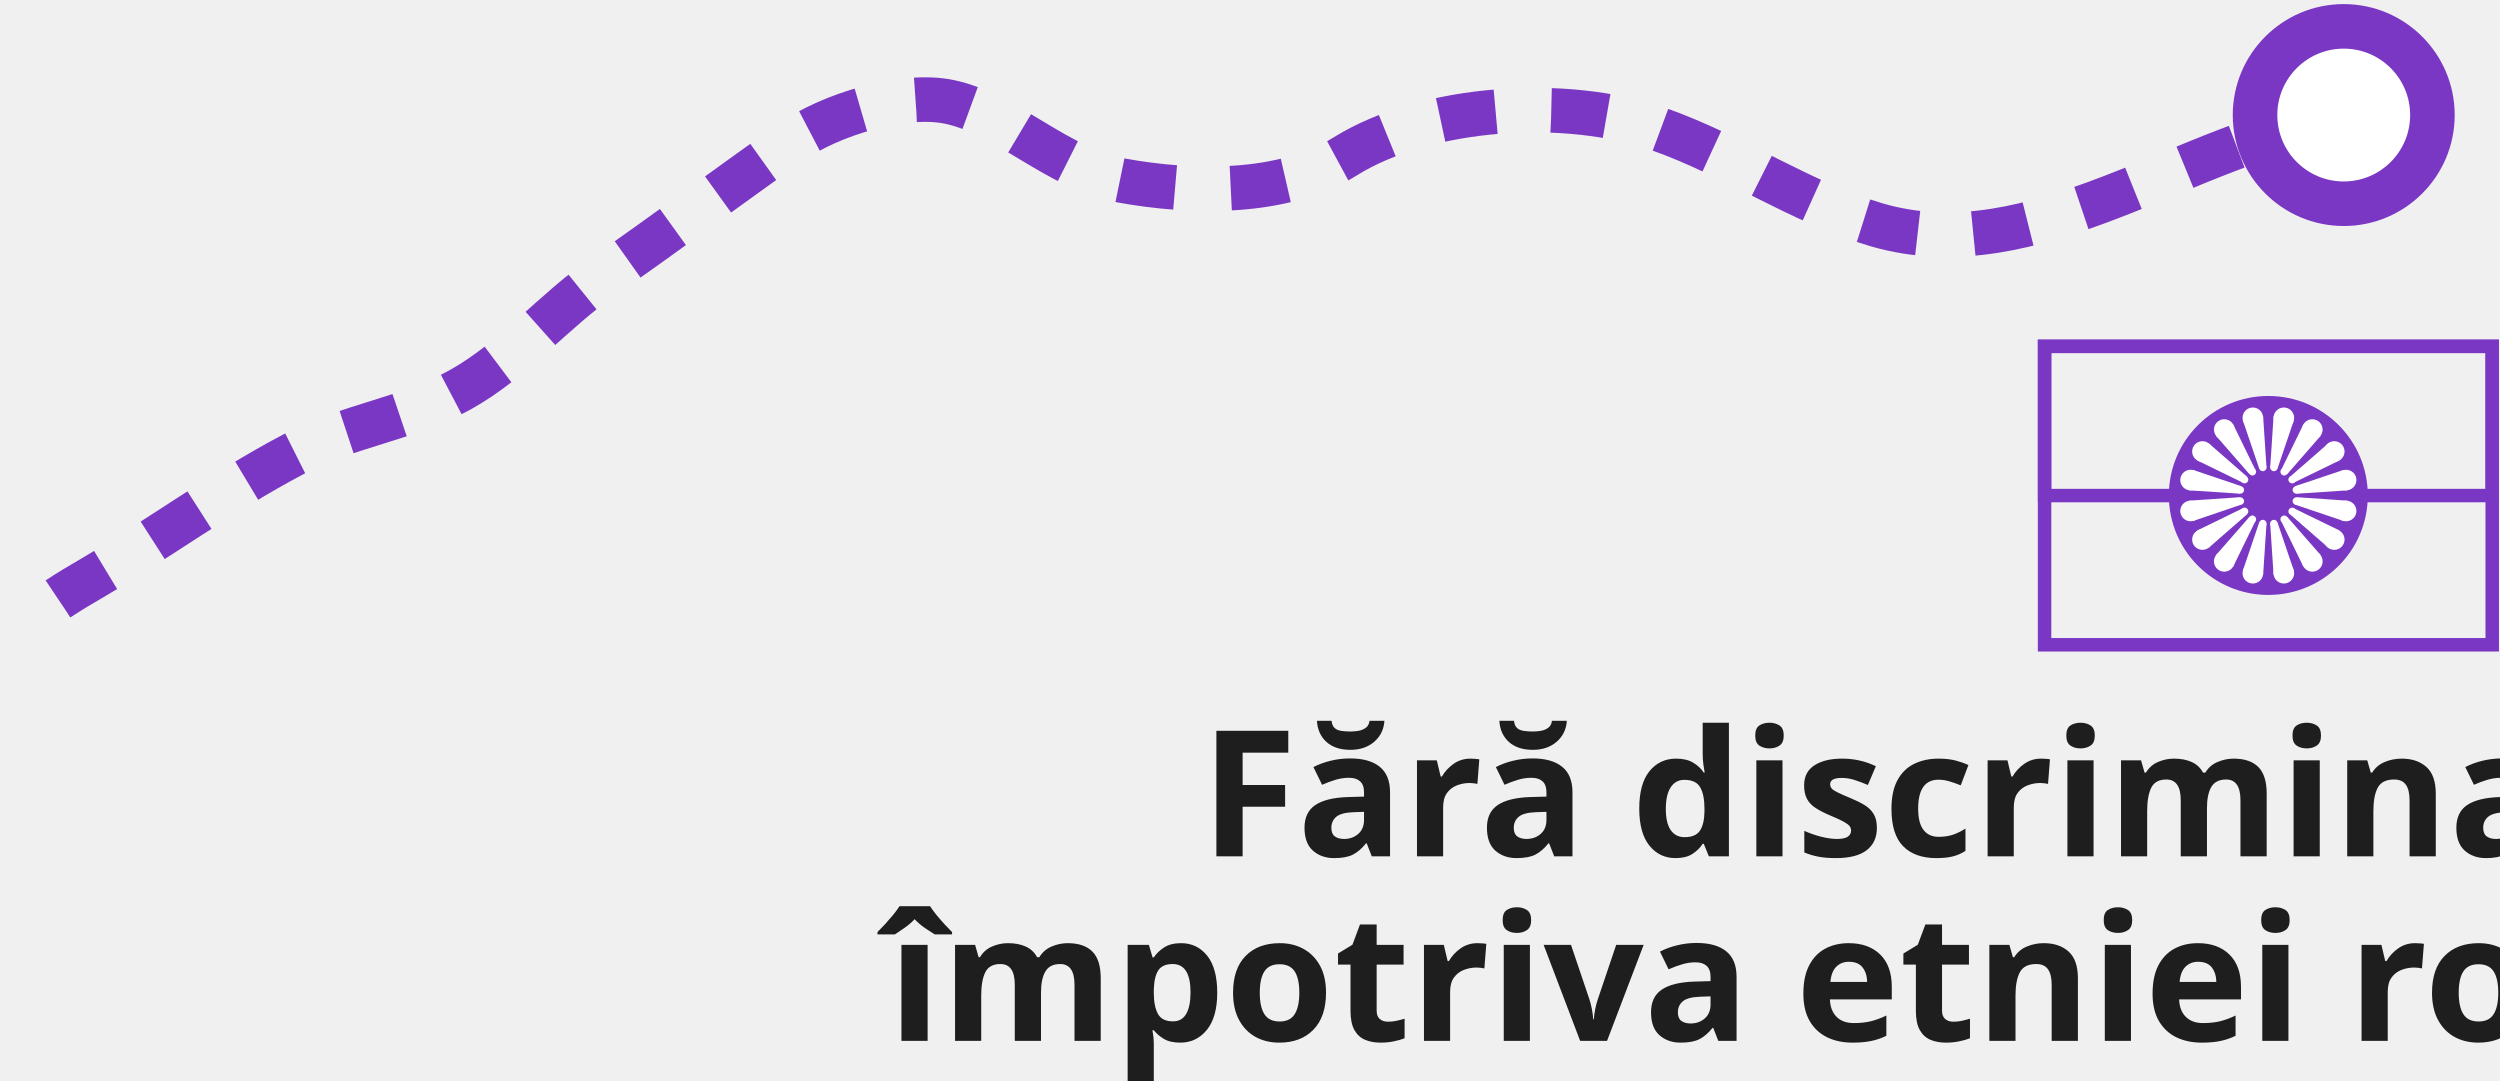
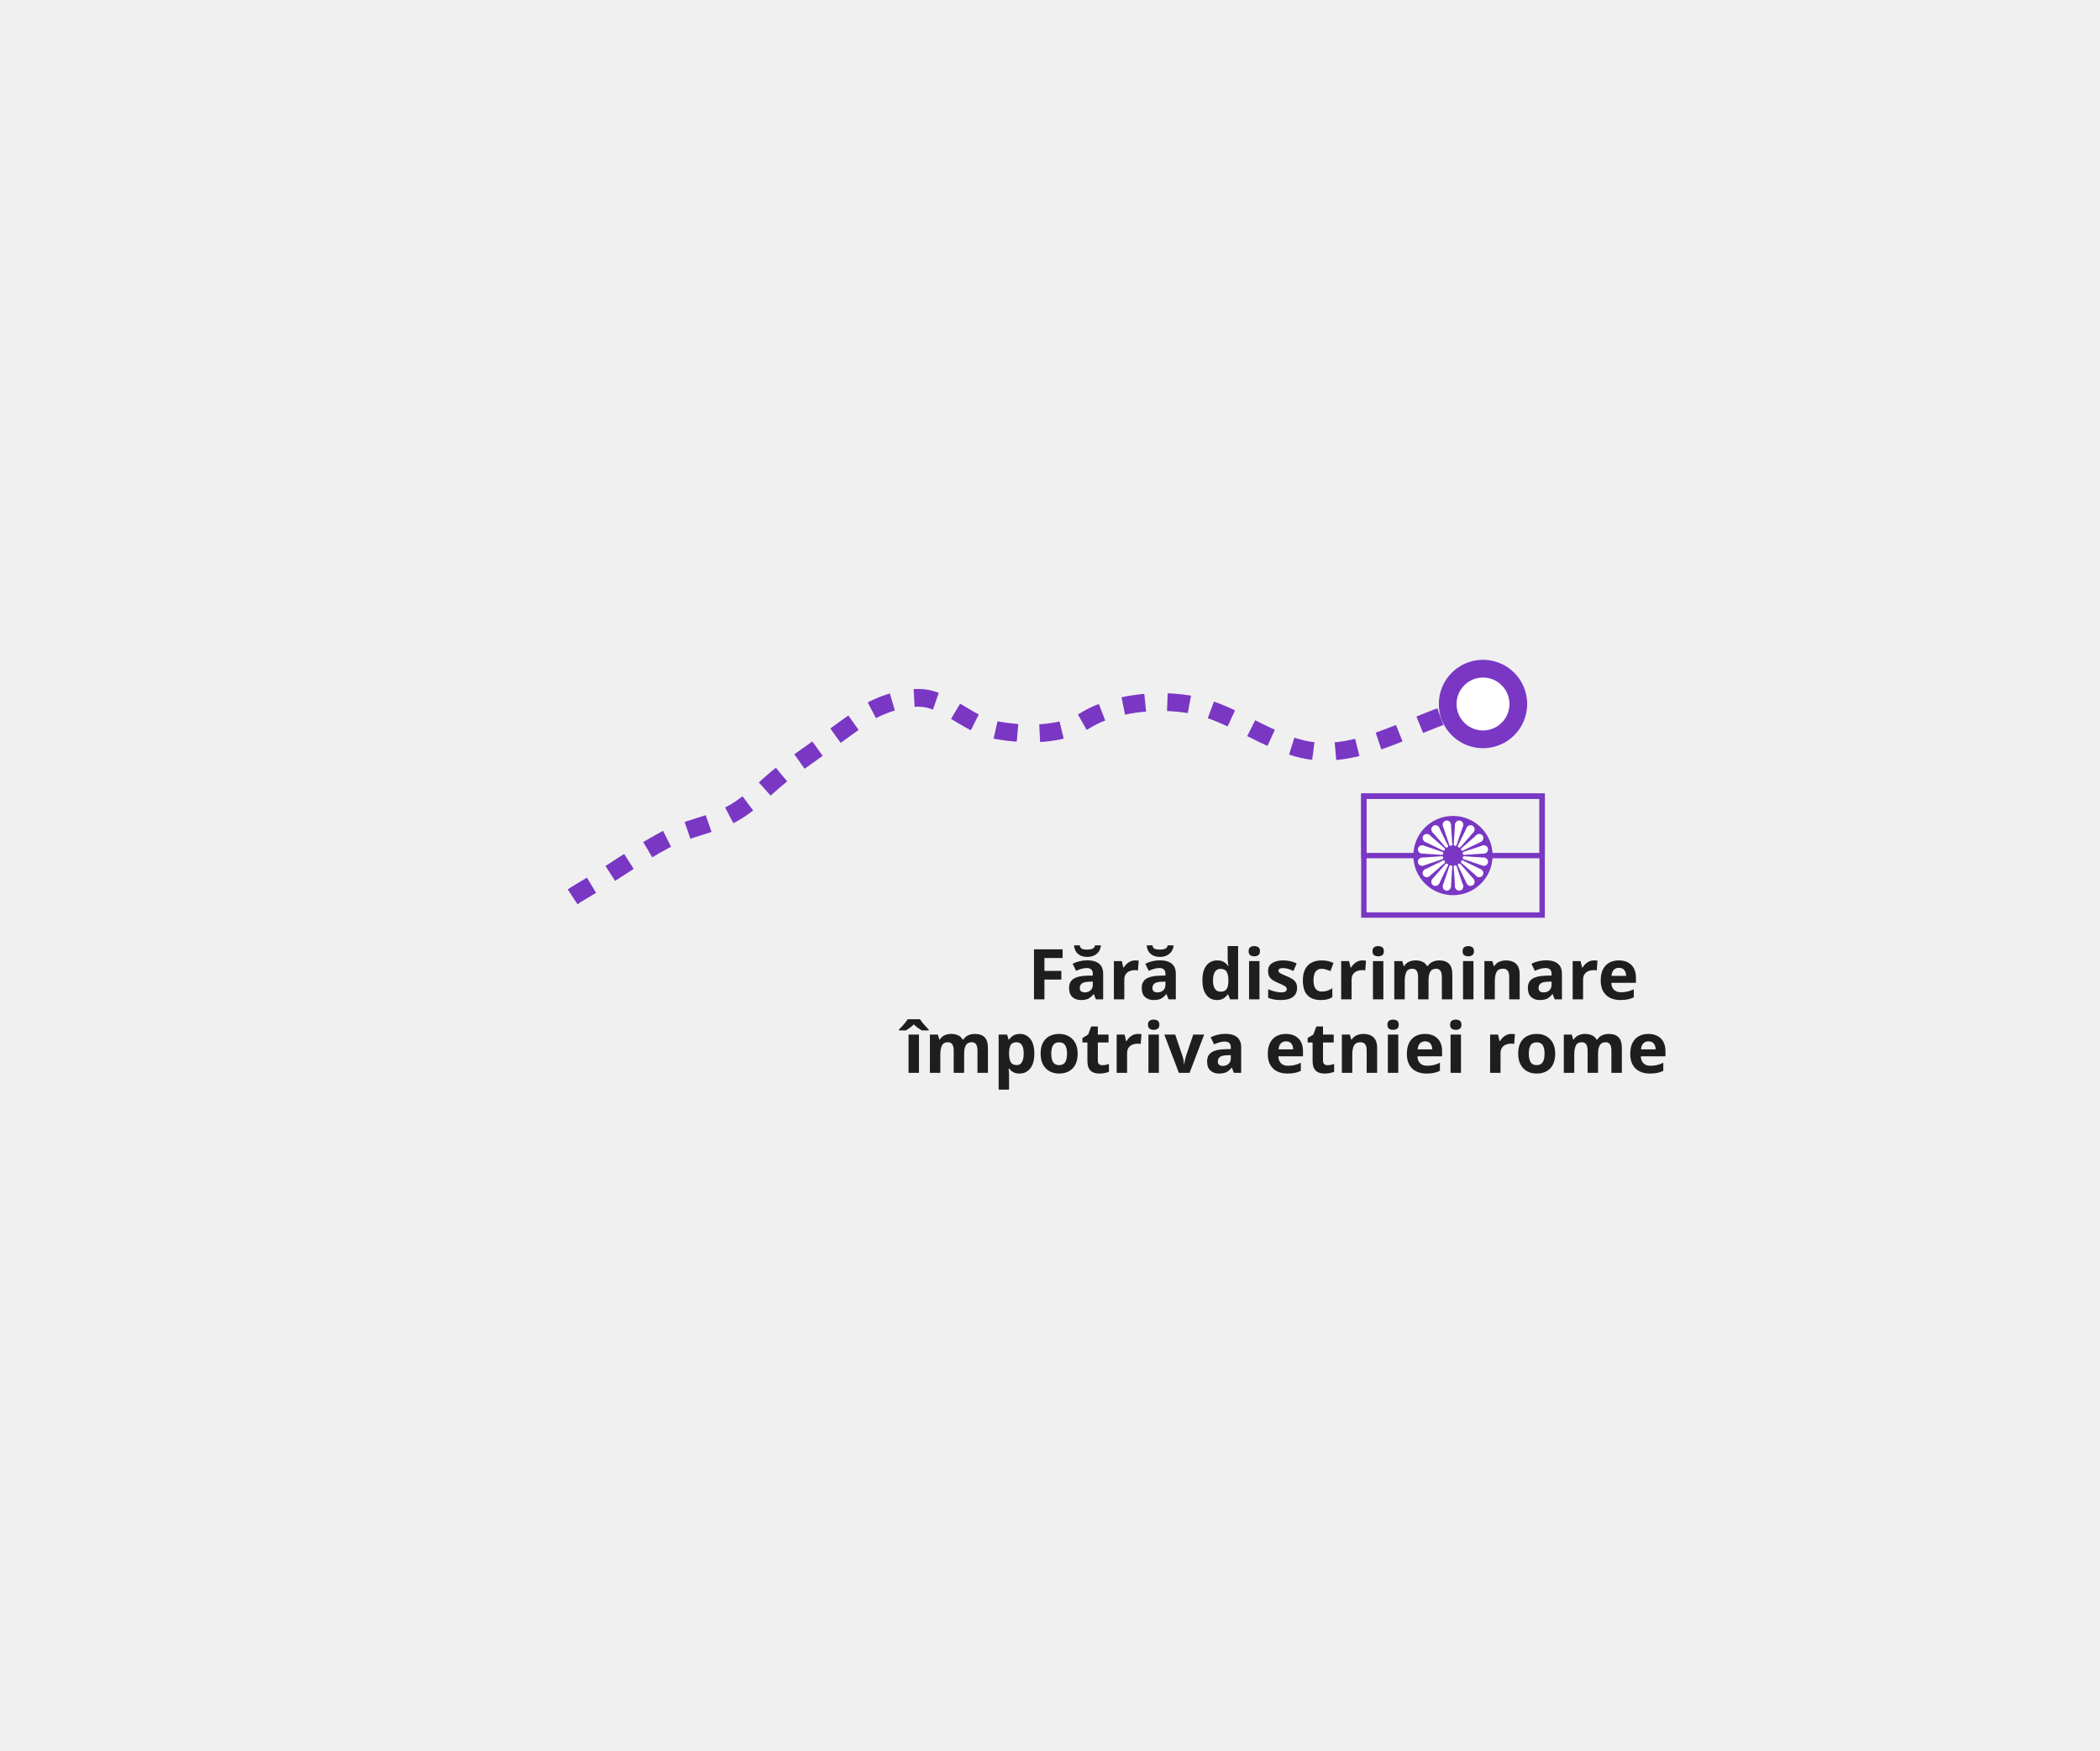
- <svg xmlns="http://www.w3.org/2000/svg" width="569" height="246" viewBox="0 0 569 246" fill="none">
-   <path d="M533.432 26.564C497.872 32.104 463.122 61.665 427.156 51.181C409.863 46.128 394.812 35.508 377.707 29.456C356.603 21.998 324.772 24.024 306.181 35.59C291.968 44.453 271.188 43.993 255.192 41.075C240.708 38.427 229.359 26.051 216.2 23.214C205.499 20.917 188.8 26.24 180.369 32.158C165.913 42.291 151.862 52.829 137.324 62.908C125.948 70.799 116.896 81.958 104.736 88.714C92.684 95.415 79.282 96.793 66.798 103.386C49.937 112.276 35.129 123.382 18.889 132.786C13.863 135.704 8.864 139.163 4 142.865" stroke="#7937C4" stroke-width="10.138" stroke-miterlimit="10" stroke-linejoin="round" stroke-dasharray="12.67 12.67" />
-   <path d="M533.433 46.37C544.581 46.37 553.618 37.333 553.618 26.185C553.618 15.037 544.581 6 533.433 6C522.285 6 513.248 15.037 513.248 26.185C513.248 37.333 522.285 46.37 533.433 46.37Z" fill="white" stroke="#7937C4" stroke-width="10.138" stroke-miterlimit="10" stroke-linecap="round" stroke-linejoin="round" />
-   <path d="M567.229 78.83H465.344V146.753H567.229V78.83Z" stroke="#7937C4" stroke-width="3.065" stroke-miterlimit="10" />
-   <path d="M567.229 78.83H465.344V112.791H567.229V78.83Z" stroke="#7937C4" stroke-width="3.065" stroke-miterlimit="10" />
-   <path d="M516.272 135.406C528.776 135.406 538.913 125.27 538.913 112.766C538.913 100.261 528.776 90.124 516.272 90.124C503.768 90.124 493.631 100.261 493.631 112.766C493.631 125.27 503.768 135.406 516.272 135.406Z" fill="#7937C4" />
-   <path d="M498.574 111.607C499.869 111.607 500.919 110.557 500.919 109.262C500.919 107.967 499.869 106.917 498.574 106.917C497.279 106.917 496.229 107.967 496.229 109.262C496.229 110.557 497.279 111.607 498.574 111.607Z" fill="white" />
-   <path d="M509.896 112.362C510.369 112.362 510.753 111.978 510.753 111.505C510.753 111.031 510.369 110.647 509.896 110.647C509.423 110.647 509.039 111.031 509.039 111.505C509.039 111.978 509.423 112.362 509.896 112.362Z" fill="white" />
-   <path d="M498.271 111.606L509.768 112.362V111.001L498.498 108.126L498.271 111.606Z" fill="white" />
-   <path d="M499.182 106.967L510.099 110.648L509.67 111.934L498.098 110.169L499.182 106.967Z" fill="white" />
-   <path d="M501.275 105.102C502.569 105.102 503.619 104.052 503.619 102.757C503.619 101.462 502.569 100.413 501.275 100.413C499.979 100.413 498.93 101.462 498.93 102.757C498.93 104.052 499.979 105.102 501.275 105.102Z" fill="white" />
-   <path d="M510.854 110.018C511.328 110.018 511.712 109.635 511.712 109.161C511.712 108.688 511.328 108.304 510.854 108.304C510.381 108.304 509.997 108.688 509.997 109.161C509.997 109.635 510.381 110.018 510.854 110.018Z" fill="white" />
-   <path d="M500.092 104.8L510.429 109.843L511.034 108.632L501.605 101.749L500.092 104.8Z" fill="white" />
-   <path d="M502.712 100.892L511.385 108.455L510.478 109.489L500.393 103.413L502.712 100.892Z" fill="white" />
-   <path d="M506.242 100.11C507.537 100.11 508.587 99.061 508.587 97.766C508.587 96.471 507.537 95.421 506.242 95.421C504.947 95.421 503.897 96.471 503.897 97.766C503.897 99.061 504.947 100.11 506.242 100.11Z" fill="white" />
-   <path d="M512.643 108.227C513.117 108.227 513.5 107.843 513.5 107.369C513.5 106.896 513.117 106.512 512.643 106.512C512.17 106.512 511.786 106.896 511.786 107.369C511.786 107.843 512.17 108.227 512.643 108.227Z" fill="white" />
-   <path d="M504.376 99.202L511.94 107.875L512.949 106.993L506.872 96.908L504.376 99.202Z" fill="white" />
-   <path d="M508.282 96.606L513.324 106.943L512.088 107.549L505.256 98.043L508.282 96.606Z" fill="white" />
-   <path d="M512.746 97.437C514.041 97.437 515.091 96.387 515.091 95.092C515.091 93.797 514.041 92.748 512.746 92.748C511.451 92.748 510.401 93.797 510.401 95.092C510.401 96.387 511.451 97.437 512.746 97.437Z" fill="white" />
-   <path d="M515.017 107.243C515.49 107.243 515.874 106.859 515.874 106.386C515.874 105.912 515.49 105.528 515.017 105.528C514.543 105.528 514.159 105.912 514.159 106.386C514.159 106.859 514.543 107.243 515.017 107.243Z" fill="white" />
-   <path d="M510.48 95.696L514.187 106.613L515.473 106.185L513.682 94.612L510.48 95.696Z" fill="white" />
-   <path d="M515.09 94.763L515.847 106.286H514.485L511.712 94.915L515.09 94.763Z" fill="white" />
-   <path d="M519.804 97.436C521.099 97.436 522.148 96.386 522.148 95.091C522.148 93.796 521.099 92.747 519.804 92.747C518.508 92.747 517.459 93.796 517.459 95.091C517.459 96.386 518.508 97.436 519.804 97.436Z" fill="white" />
-   <path d="M517.537 107.244C518.01 107.244 518.394 106.86 518.394 106.387C518.394 105.913 518.01 105.53 517.537 105.53C517.064 105.53 516.68 105.913 516.68 106.387C516.68 106.86 517.064 107.244 517.537 107.244Z" fill="white" />
-   <path d="M517.463 94.765L516.706 106.287H518.068L520.841 94.916L517.463 94.765Z" fill="white" />
-   <path d="M522.077 95.697L518.371 106.615L517.085 106.186L518.85 94.613L522.077 95.697Z" fill="white" />
-   <path d="M526.282 100.11C527.577 100.11 528.627 99.06 528.627 97.765C528.627 96.47 527.577 95.42 526.282 95.42C524.987 95.42 523.938 96.47 523.938 97.765C523.938 99.06 524.987 100.11 526.282 100.11Z" fill="white" />
-   <path d="M519.88 108.228C520.353 108.228 520.737 107.844 520.737 107.371C520.737 106.897 520.353 106.513 519.88 106.513C519.406 106.513 519.022 106.897 519.022 107.371C519.022 107.844 519.406 108.228 519.88 108.228Z" fill="white" />
-   <path d="M524.244 96.605L519.201 106.942L520.411 107.548L527.421 98.042L524.244 96.605Z" fill="white" />
-   <path d="M528.174 99.201L520.61 107.874L519.602 106.992L525.653 96.907L528.174 99.201Z" fill="white" />
-   <path d="M531.276 105.102C532.571 105.102 533.621 104.052 533.621 102.757C533.621 101.462 532.571 100.413 531.276 100.413C529.982 100.413 528.932 101.462 528.932 102.757C528.932 104.052 529.982 105.102 531.276 105.102Z" fill="white" />
-   <path d="M521.695 110.018C522.168 110.018 522.552 109.635 522.552 109.161C522.552 108.688 522.168 108.304 521.695 108.304C521.222 108.304 520.838 108.688 520.838 109.161C520.838 109.635 521.222 110.018 521.695 110.018Z" fill="white" />
-   <path d="M529.942 100.892L521.269 108.455L522.176 109.489L532.261 103.413L529.942 100.892Z" fill="white" />
-   <path d="M532.459 104.799L522.097 109.841L521.517 108.631L530.946 101.748L532.459 104.799Z" fill="white" />
-   <path d="M533.975 111.605C535.271 111.605 536.32 110.555 536.32 109.26C536.32 107.965 535.271 106.915 533.975 106.915C532.68 106.915 531.631 107.965 531.631 109.26C531.631 110.555 532.68 111.605 533.975 111.605Z" fill="white" />
-   <path d="M522.653 112.36C523.127 112.36 523.511 111.976 523.511 111.503C523.511 111.029 523.127 110.645 522.653 110.645C522.18 110.645 521.796 111.029 521.796 111.503C521.796 111.976 522.18 112.36 522.653 112.36Z" fill="white" />
-   <path d="M533.343 106.966L522.375 110.647L522.829 111.933L534.401 110.168L533.343 106.966Z" fill="white" />
-   <path d="M534.276 111.605L522.779 112.361V111L534.05 108.125L534.276 111.605Z" fill="white" />
-   <path d="M533.972 118.64C535.267 118.64 536.317 117.591 536.317 116.296C536.317 115.001 535.267 113.951 533.972 113.951C532.677 113.951 531.627 115.001 531.627 116.296C531.627 117.591 532.677 118.64 533.972 118.64Z" fill="white" />
-   <path d="M522.653 114.908C523.127 114.908 523.511 114.524 523.511 114.051C523.511 113.577 523.127 113.193 522.653 113.193C522.18 113.193 521.796 113.577 521.796 114.051C521.796 114.524 522.18 114.908 522.653 114.908Z" fill="white" />
-   <path d="M534.276 113.95L522.779 113.168V114.53L534.15 117.328L534.276 113.95Z" fill="white" />
-   <path d="M533.343 118.565L522.375 114.859L522.829 113.573L534.401 115.363L533.343 118.565Z" fill="white" />
-   <path d="M531.276 125.146C532.571 125.146 533.621 124.096 533.621 122.801C533.621 121.506 532.571 120.457 531.276 120.457C529.982 120.457 528.932 121.506 528.932 122.801C528.932 124.096 529.982 125.146 531.276 125.146Z" fill="white" />
-   <path d="M521.695 117.255C522.168 117.255 522.552 116.871 522.552 116.397C522.552 115.924 522.168 115.54 521.695 115.54C521.222 115.54 520.838 115.924 520.838 116.397C520.838 116.871 521.222 117.255 521.695 117.255Z" fill="white" />
-   <path d="M532.459 120.733L522.097 115.69L521.517 116.9L530.946 123.834L532.459 120.733Z" fill="white" />
-   <path d="M529.938 124.667L521.265 117.103L522.172 116.069L532.257 122.145L529.938 124.667Z" fill="white" />
-   <path d="M526.287 130.113C527.582 130.113 528.632 129.063 528.632 127.768C528.632 126.473 527.582 125.423 526.287 125.423C524.992 125.423 523.942 126.473 523.942 127.768C523.942 129.063 524.992 130.113 526.287 130.113Z" fill="white" />
-   <path d="M519.88 119.044C520.353 119.044 520.737 118.66 520.737 118.187C520.737 117.713 520.353 117.329 519.88 117.329C519.406 117.329 519.022 117.713 519.022 118.187C519.022 118.66 519.406 119.044 519.88 119.044Z" fill="white" />
-   <path d="M528.178 126.331L520.614 117.683L519.605 118.566L525.656 128.651L528.178 126.331Z" fill="white" />
-   <path d="M524.244 128.952L519.201 118.615L520.411 118.01L527.421 127.464L524.244 128.952Z" fill="white" />
-   <path d="M519.804 132.811C521.099 132.811 522.148 131.761 522.148 130.466C522.148 129.172 521.099 128.122 519.804 128.122C518.508 128.122 517.459 129.172 517.459 130.466C517.459 131.761 518.508 132.811 519.804 132.811Z" fill="white" />
-   <path d="M517.533 120.029C518.006 120.029 518.39 119.645 518.39 119.172C518.39 118.698 518.006 118.314 517.533 118.314C517.06 118.314 516.676 118.698 516.676 119.172C516.676 119.645 517.06 120.029 517.533 120.029Z" fill="white" />
-   <path d="M522.077 129.863L518.371 118.946L517.085 119.374L518.85 130.947L522.077 129.863Z" fill="white" />
-   <path d="M517.463 130.819L516.706 119.323H518.068L520.841 130.693L517.463 130.819Z" fill="white" />
-   <path d="M512.746 132.811C514.041 132.811 515.091 131.761 515.091 130.466C515.091 129.172 514.041 128.122 512.746 128.122C511.451 128.122 510.401 129.172 510.401 130.466C510.401 131.761 511.451 132.811 512.746 132.811Z" fill="white" />
-   <path d="M515.017 120.027C515.49 120.027 515.874 119.643 515.874 119.17C515.874 118.696 515.49 118.312 515.017 118.312C514.543 118.312 514.159 118.696 514.159 119.17C514.159 119.643 514.543 120.027 515.017 120.027Z" fill="white" />
-   <path d="M515.09 130.817L515.847 119.32H514.485L511.712 130.691L515.09 130.817Z" fill="white" />
-   <path d="M510.476 129.86L514.182 118.943L515.468 119.371L513.678 130.944L510.476 129.86Z" fill="white" />
-   <path d="M506.237 130.114C507.532 130.114 508.582 129.064 508.582 127.769C508.582 126.474 507.532 125.424 506.237 125.424C504.942 125.424 503.893 126.474 503.893 127.769C503.893 129.064 504.942 130.114 506.237 130.114Z" fill="white" />
-   <path d="M512.64 119.045C513.113 119.045 513.497 118.661 513.497 118.188C513.497 117.714 513.113 117.331 512.64 117.331C512.166 117.331 511.782 117.714 511.782 118.188C511.782 118.661 512.166 119.045 512.64 119.045Z" fill="white" />
-   <path d="M508.281 128.954L513.324 118.617L512.29 118.012L505.382 127.467L508.281 128.954Z" fill="white" />
-   <path d="M504.371 126.331L511.935 117.683L512.944 118.566L506.867 128.651L504.371 126.331Z" fill="white" />
-   <path d="M501.275 125.145C502.569 125.145 503.619 124.095 503.619 122.801C503.619 121.506 502.569 120.456 501.275 120.456C499.979 120.456 498.93 121.506 498.93 122.801C498.93 124.095 499.979 125.145 501.275 125.145Z" fill="white" />
-   <path d="M510.854 117.253C511.328 117.253 511.712 116.87 511.712 116.396C511.712 115.923 511.328 115.539 510.854 115.539C510.381 115.539 509.997 115.923 509.997 116.396C509.997 116.87 510.381 117.253 510.854 117.253Z" fill="white" />
-   <path d="M502.712 124.665L511.385 117.102L510.478 116.068L500.393 122.144L502.712 124.665Z" fill="white" />
-   <path d="M500.092 120.733L510.429 115.69L511.034 116.9L501.605 123.834L500.092 120.733Z" fill="white" />
-   <path d="M498.574 118.64C499.869 118.64 500.919 117.591 500.919 116.296C500.919 115.001 499.869 113.951 498.574 113.951C497.279 113.951 496.229 115.001 496.229 116.296C496.229 117.591 497.279 118.64 498.574 118.64Z" fill="white" />
-   <path d="M509.896 114.908C510.369 114.908 510.753 114.524 510.753 114.051C510.753 113.577 510.369 113.193 509.896 113.193C509.423 113.193 509.039 113.577 509.039 114.051C509.039 114.524 509.423 114.908 509.896 114.908Z" fill="white" />
-   <path d="M499.182 118.564L510.099 114.858L509.771 113.572L498.198 115.362L499.182 118.564Z" fill="white" />
-   <path d="M498.271 113.95L509.768 113.168V114.53L498.398 117.328L498.271 113.95Z" fill="white" />
-   <text fill="#1E1E1E" xml:space="preserve" style="white-space: pre" font-family="Titillium Web" font-size="40" font-weight="600" letter-spacing="0px">
-     <tspan x="273.258" y="194.9">Fără discriminare + <svg xmlns="http://www.w3.org/2000/svg" width="1200" height="1000" viewBox="0 0 1200 1000" fill="none">
+   <g id="segment-care-04-fara-discriminare-impotriva-etniei-rome">
+     <g id="Group 1149">
+       <g id="Group 1141">
+         <path id="Vector" d="M847.432 402.565C811.872 408.104 777.122 437.666 741.156 427.181C723.863 422.128 708.812 411.509 691.707 405.456C670.603 397.998 638.772 400.025 620.181 411.59C605.968 420.453 585.188 419.994 569.192 417.075C554.708 414.427 543.359 402.051 530.2 399.214C519.499 396.917 502.8 402.241 494.369 408.158C479.913 418.291 465.862 428.83 451.324 438.909C439.948 446.799 430.896 457.959 418.736 464.714C406.684 471.416 393.282 472.794 380.798 479.387C363.937 488.277 349.129 499.383 332.889 508.786C327.863 511.705 322.864 515.163 318 518.865" stroke="#7937C4" stroke-width="10.138" stroke-miterlimit="10" stroke-linejoin="round" stroke-dasharray="12.67 12.67" />
+         <path id="Vector_2" d="M847.433 422.37C858.581 422.37 867.618 413.333 867.618 402.185C867.618 391.037 858.581 382 847.433 382C836.285 382 827.248 391.037 827.248 402.185C827.248 413.333 836.285 422.37 847.433 422.37Z" fill="white" stroke="#7937C4" stroke-width="10.138" stroke-miterlimit="10" stroke-linecap="round" stroke-linejoin="round" />
+       </g>
+       <g id="icon-fara-discriminare-impotriva-etniei-rome 1">
+         <path id="Vector_3" d="M881.229 454.829H779.344V522.752H881.229V454.829Z" stroke="#7937C4" stroke-width="3.065" stroke-miterlimit="10" />
+         <path id="Vector_4" d="M881.229 454.829H779.344V488.791H881.229V454.829Z" stroke="#7937C4" stroke-width="3.065" stroke-miterlimit="10" />
+         <path id="Vector_5" d="M830.272 511.406C842.776 511.406 852.913 501.27 852.913 488.765C852.913 476.261 842.776 466.124 830.272 466.124C817.768 466.124 807.631 476.261 807.631 488.765C807.631 501.27 817.768 511.406 830.272 511.406Z" fill="#7937C4" />
+         <path id="Vector_6" d="M812.574 487.607C813.869 487.607 814.919 486.557 814.919 485.262C814.919 483.967 813.869 482.917 812.574 482.917C811.279 482.917 810.229 483.967 810.229 485.262C810.229 486.557 811.279 487.607 812.574 487.607Z" fill="white" />
+         <path id="Vector_7" d="M823.896 488.362C824.369 488.362 824.753 487.978 824.753 487.505C824.753 487.031 824.369 486.647 823.896 486.647C823.423 486.647 823.039 487.031 823.039 487.505C823.039 487.978 823.423 488.362 823.896 488.362Z" fill="white" />
+         <path id="Vector_8" d="M812.271 487.606L823.768 488.363V487.001L812.498 484.127L812.271 487.606Z" fill="white" />
+         <path id="Vector_9" d="M813.182 482.967L824.099 486.648L823.67 487.934L812.098 486.169L813.182 482.967Z" fill="white" />
+         <path id="Vector_10" d="M815.275 481.102C816.569 481.102 817.619 480.052 817.619 478.757C817.619 477.462 816.569 476.412 815.275 476.412C813.979 476.412 812.93 477.462 812.93 478.757C812.93 480.052 813.979 481.102 815.275 481.102Z" fill="white" />
+         <path id="Vector_11" d="M824.854 486.018C825.328 486.018 825.712 485.634 825.712 485.161C825.712 484.687 825.328 484.304 824.854 484.304C824.381 484.304 823.997 484.687 823.997 485.161C823.997 485.634 824.381 486.018 824.854 486.018Z" fill="white" />
+         <path id="Vector_12" d="M814.092 480.8L824.429 485.842L825.034 484.632L815.605 477.749L814.092 480.8Z" fill="white" />
+         <path id="Vector_13" d="M816.712 476.892L825.385 484.455L824.478 485.489L814.393 479.413L816.712 476.892Z" fill="white" />
+         <path id="Vector_14" d="M820.242 476.11C821.537 476.11 822.587 475.061 822.587 473.766C822.587 472.471 821.537 471.421 820.242 471.421C818.947 471.421 817.897 472.471 817.897 473.766C817.897 475.061 818.947 476.11 820.242 476.11Z" fill="white" />
+         <path id="Vector_15" d="M826.643 484.227C827.117 484.227 827.5 483.843 827.5 483.37C827.5 482.897 827.117 482.513 826.643 482.513C826.17 482.513 825.786 482.897 825.786 483.37C825.786 483.843 826.17 484.227 826.643 484.227Z" fill="white" />
+         <path id="Vector_16" d="M818.376 475.203L825.94 483.876L826.949 482.993L820.872 472.908L818.376 475.203Z" fill="white" />
+         <path id="Vector_17" d="M822.282 472.606L827.324 482.944L826.088 483.549L819.256 474.044L822.282 472.606Z" fill="white" />
+         <path id="Vector_18" d="M826.746 473.438C828.041 473.438 829.091 472.388 829.091 471.093C829.091 469.798 828.041 468.748 826.746 468.748C825.451 468.748 824.401 469.798 824.401 471.093C824.401 472.388 825.451 473.438 826.746 473.438Z" fill="white" />
+         <path id="Vector_19" d="M829.017 483.243C829.49 483.243 829.874 482.859 829.874 482.386C829.874 481.912 829.49 481.528 829.017 481.528C828.543 481.528 828.159 481.912 828.159 482.386C828.159 482.859 828.543 483.243 829.017 483.243Z" fill="white" />
+         <path id="Vector_20" d="M824.48 471.696L828.187 482.614L829.473 482.185L827.682 470.612L824.48 471.696Z" fill="white" />
+         <path id="Vector_21" d="M829.09 470.764L829.847 482.286H828.485L825.712 470.915L829.09 470.764Z" fill="white" />
+         <path id="Vector_22" d="M833.804 473.436C835.099 473.436 836.148 472.386 836.148 471.091C836.148 469.796 835.099 468.746 833.804 468.746C832.508 468.746 831.459 469.796 831.459 471.091C831.459 472.386 832.508 473.436 833.804 473.436Z" fill="white" />
+         <path id="Vector_23" d="M831.537 483.244C832.01 483.244 832.394 482.86 832.394 482.387C832.394 481.913 832.01 481.529 831.537 481.529C831.064 481.529 830.68 481.913 830.68 482.387C830.68 482.86 831.064 483.244 831.537 483.244Z" fill="white" />
+         <path id="Vector_24" d="M831.463 470.765L830.706 482.287H832.068L834.841 470.916L831.463 470.765Z" fill="white" />
+         <path id="Vector_25" d="M836.077 471.697L832.371 482.615L831.085 482.186L832.85 470.613L836.077 471.697Z" fill="white" />
+         <path id="Vector_26" d="M840.282 476.11C841.577 476.11 842.627 475.06 842.627 473.765C842.627 472.47 841.577 471.42 840.282 471.42C838.987 471.42 837.938 472.47 837.938 473.765C837.938 475.06 838.987 476.11 840.282 476.11Z" fill="white" />
+         <path id="Vector_27" d="M833.88 484.228C834.353 484.228 834.737 483.844 834.737 483.371C834.737 482.897 834.353 482.514 833.88 482.514C833.406 482.514 833.022 482.897 833.022 483.371C833.022 483.844 833.406 484.228 833.88 484.228Z" fill="white" />
+         <path id="Vector_28" d="M838.244 472.605L833.201 482.943L834.411 483.548L841.421 474.043L838.244 472.605Z" fill="white" />
+         <path id="Vector_29" d="M842.174 475.201L834.61 483.874L833.602 482.991L839.653 472.906L842.174 475.201Z" fill="white" />
+         <path id="Vector_30" d="M845.276 481.102C846.571 481.102 847.621 480.052 847.621 478.757C847.621 477.462 846.571 476.412 845.276 476.412C843.982 476.412 842.932 477.462 842.932 478.757C842.932 480.052 843.982 481.102 845.276 481.102Z" fill="white" />
+         <path id="Vector_31" d="M835.695 486.018C836.168 486.018 836.552 485.634 836.552 485.161C836.552 484.687 836.168 484.304 835.695 484.304C835.222 484.304 834.838 484.687 834.838 485.161C834.838 485.634 835.222 486.018 835.695 486.018Z" fill="white" />
+         <path id="Vector_32" d="M843.942 476.892L835.269 484.455L836.176 485.489L846.261 479.413L843.942 476.892Z" fill="white" />
+         <path id="Vector_33" d="M846.459 480.799L836.097 485.841L835.517 484.631L844.946 477.748L846.459 480.799Z" fill="white" />
+         <path id="Vector_34" d="M847.975 487.605C849.271 487.605 850.32 486.555 850.32 485.26C850.32 483.965 849.271 482.915 847.975 482.915C846.68 482.915 845.631 483.965 845.631 485.26C845.631 486.555 846.68 487.605 847.975 487.605Z" fill="white" />
+         <path id="Vector_35" d="M836.653 488.36C837.127 488.36 837.511 487.976 837.511 487.503C837.511 487.029 837.127 486.646 836.653 486.646C836.18 486.646 835.796 487.029 835.796 487.503C835.796 487.976 836.18 488.36 836.653 488.36Z" fill="white" />
+         <path id="Vector_36" d="M847.343 482.966L836.375 486.647L836.829 487.933L848.401 486.168L847.343 482.966Z" fill="white" />
+         <path id="Vector_37" d="M848.276 487.604L836.779 488.361V486.999L848.05 484.125L848.276 487.604Z" fill="white" />
+         <path id="Vector_38" d="M847.972 494.641C849.267 494.641 850.317 493.591 850.317 492.296C850.317 491.001 849.267 489.951 847.972 489.951C846.677 489.951 845.627 491.001 845.627 492.296C845.627 493.591 846.677 494.641 847.972 494.641Z" fill="white" />
+         <path id="Vector_39" d="M836.653 490.908C837.127 490.908 837.511 490.524 837.511 490.051C837.511 489.577 837.127 489.193 836.653 489.193C836.18 489.193 835.796 489.577 835.796 490.051C835.796 490.524 836.18 490.908 836.653 490.908Z" fill="white" />
+         <path id="Vector_40" d="M848.276 489.95L836.779 489.168V490.529L848.15 493.328L848.276 489.95Z" fill="white" />
+         <path id="Vector_41" d="M847.343 494.565L836.375 490.859L836.829 489.573L848.401 491.363L847.343 494.565Z" fill="white" />
+         <path id="Vector_42" d="M845.276 501.146C846.571 501.146 847.621 500.097 847.621 498.802C847.621 497.507 846.571 496.457 845.276 496.457C843.982 496.457 842.932 497.507 842.932 498.802C842.932 500.097 843.982 501.146 845.276 501.146Z" fill="white" />
+         <path id="Vector_43" d="M835.695 493.255C836.168 493.255 836.552 492.871 836.552 492.397C836.552 491.924 836.168 491.54 835.695 491.54C835.222 491.54 834.838 491.924 834.838 492.397C834.838 492.871 835.222 493.255 835.695 493.255Z" fill="white" />
+         <path id="Vector_44" d="M846.459 496.733L836.097 491.69L835.517 492.901L844.946 499.834L846.459 496.733Z" fill="white" />
+         <path id="Vector_45" d="M843.938 500.667L835.265 493.103L836.172 492.069L846.257 498.145L843.938 500.667Z" fill="white" />
+         <path id="Vector_46" d="M840.287 506.112C841.582 506.112 842.632 505.063 842.632 503.767C842.632 502.472 841.582 501.423 840.287 501.423C838.992 501.423 837.942 502.472 837.942 503.767C837.942 505.063 838.992 506.112 840.287 506.112Z" fill="white" />
+         <path id="Vector_47" d="M833.88 495.044C834.353 495.044 834.737 494.66 834.737 494.186C834.737 493.713 834.353 493.329 833.88 493.329C833.406 493.329 833.022 493.713 833.022 494.186C833.022 494.66 833.406 495.044 833.88 495.044Z" fill="white" />
+         <path id="Vector_48" d="M842.178 502.331L834.614 493.684L833.605 494.566L839.656 504.651L842.178 502.331Z" fill="white" />
+         <path id="Vector_49" d="M838.244 504.952L833.201 494.615L834.411 494.01L841.421 503.464L838.244 504.952Z" fill="white" />
+         <path id="Vector_50" d="M833.804 508.811C835.099 508.811 836.148 507.761 836.148 506.466C836.148 505.171 835.099 504.121 833.804 504.121C832.508 504.121 831.459 505.171 831.459 506.466C831.459 507.761 832.508 508.811 833.804 508.811Z" fill="white" />
+         <path id="Vector_51" d="M831.533 496.029C832.006 496.029 832.39 495.645 832.39 495.172C832.39 494.698 832.006 494.314 831.533 494.314C831.06 494.314 830.676 494.698 830.676 495.172C830.676 495.645 831.06 496.029 831.533 496.029Z" fill="white" />
+         <path id="Vector_52" d="M836.077 505.862L832.371 494.945L831.085 495.374L832.85 506.947L836.077 505.862Z" fill="white" />
+         <path id="Vector_53" d="M831.463 506.819L830.706 495.322H832.068L834.841 506.693L831.463 506.819Z" fill="white" />
+         <path id="Vector_54" d="M826.746 508.811C828.041 508.811 829.091 507.761 829.091 506.466C829.091 505.171 828.041 504.121 826.746 504.121C825.451 504.121 824.401 505.171 824.401 506.466C824.401 507.761 825.451 508.811 826.746 508.811Z" fill="white" />
+         <path id="Vector_55" d="M829.017 496.027C829.49 496.027 829.874 495.643 829.874 495.17C829.874 494.696 829.49 494.312 829.017 494.312C828.543 494.312 828.159 494.696 828.159 495.17C828.159 495.643 828.543 496.027 829.017 496.027Z" fill="white" />
+         <path id="Vector_56" d="M829.09 506.817L829.847 495.32H828.485L825.712 506.691L829.09 506.817Z" fill="white" />
+         <path id="Vector_57" d="M824.476 505.86L828.182 494.942L829.468 495.371L827.678 506.943L824.476 505.86Z" fill="white" />
+         <path id="Vector_58" d="M820.237 506.114C821.532 506.114 822.582 505.064 822.582 503.769C822.582 502.474 821.532 501.424 820.237 501.424C818.942 501.424 817.893 502.474 817.893 503.769C817.893 505.064 818.942 506.114 820.237 506.114Z" fill="white" />
+         <path id="Vector_59" d="M826.64 495.044C827.113 495.044 827.497 494.661 827.497 494.187C827.497 493.714 827.113 493.33 826.64 493.33C826.166 493.33 825.782 493.714 825.782 494.187C825.782 494.661 826.166 495.044 826.64 495.044Z" fill="white" />
+         <path id="Vector_60" d="M822.281 504.954L827.324 494.617L826.29 494.012L819.382 503.466L822.281 504.954Z" fill="white" />
+         <path id="Vector_61" d="M818.371 502.331L825.935 493.684L826.944 494.566L820.867 504.651L818.371 502.331Z" fill="white" />
+         <path id="Vector_62" d="M815.275 501.145C816.569 501.145 817.619 500.095 817.619 498.8C817.619 497.505 816.569 496.455 815.275 496.455C813.979 496.455 812.93 497.505 812.93 498.8C812.93 500.095 813.979 501.145 815.275 501.145Z" fill="white" />
+         <path id="Vector_63" d="M824.854 493.254C825.328 493.254 825.712 492.87 825.712 492.396C825.712 491.923 825.328 491.539 824.854 491.539C824.381 491.539 823.997 491.923 823.997 492.396C823.997 492.87 824.381 493.254 824.854 493.254Z" fill="white" />
+         <path id="Vector_64" d="M816.712 500.666L825.385 493.102L824.478 492.068L814.393 498.145L816.712 500.666Z" fill="white" />
+         <path id="Vector_65" d="M814.092 496.733L824.429 491.69L825.034 492.901L815.605 499.834L814.092 496.733Z" fill="white" />
+         <path id="Vector_66" d="M812.574 494.641C813.869 494.641 814.919 493.591 814.919 492.296C814.919 491.001 813.869 489.951 812.574 489.951C811.279 489.951 810.229 491.001 810.229 492.296C810.229 493.591 811.279 494.641 812.574 494.641Z" fill="white" />
+         <path id="Vector_67" d="M823.896 490.908C824.369 490.908 824.753 490.524 824.753 490.051C824.753 489.577 824.369 489.193 823.896 489.193C823.423 489.193 823.039 489.577 823.039 490.051C823.039 490.524 823.423 490.908 823.896 490.908Z" fill="white" />
+         <path id="Vector_68" d="M813.182 494.564L824.099 490.858L823.771 489.572L812.198 491.362L813.182 494.564Z" fill="white" />
+         <path id="Vector_69" d="M812.271 489.95L823.768 489.168V490.529L812.398 493.328L812.271 489.95Z" fill="white" />
+       </g>
+       <text id="FÄrÄ discriminareâ¨Ã®mpotriva etniei rome" fill="#1E1E1E" xml:space="preserve" style="white-space: pre" font-family="Titillium Web" font-size="40" font-weight="600" letter-spacing="0px">
+         <tspan x="587.258" y="570.9">Fără discriminare </tspan>
-     <tspan x="202.047" y="236.9">împotriva etniei rome</tspan>
-   </text>
+         <tspan x="516.047" y="612.9">împotriva etniei rome</tspan>
+       </text>
+     </g>
+   </g>
</svg>
